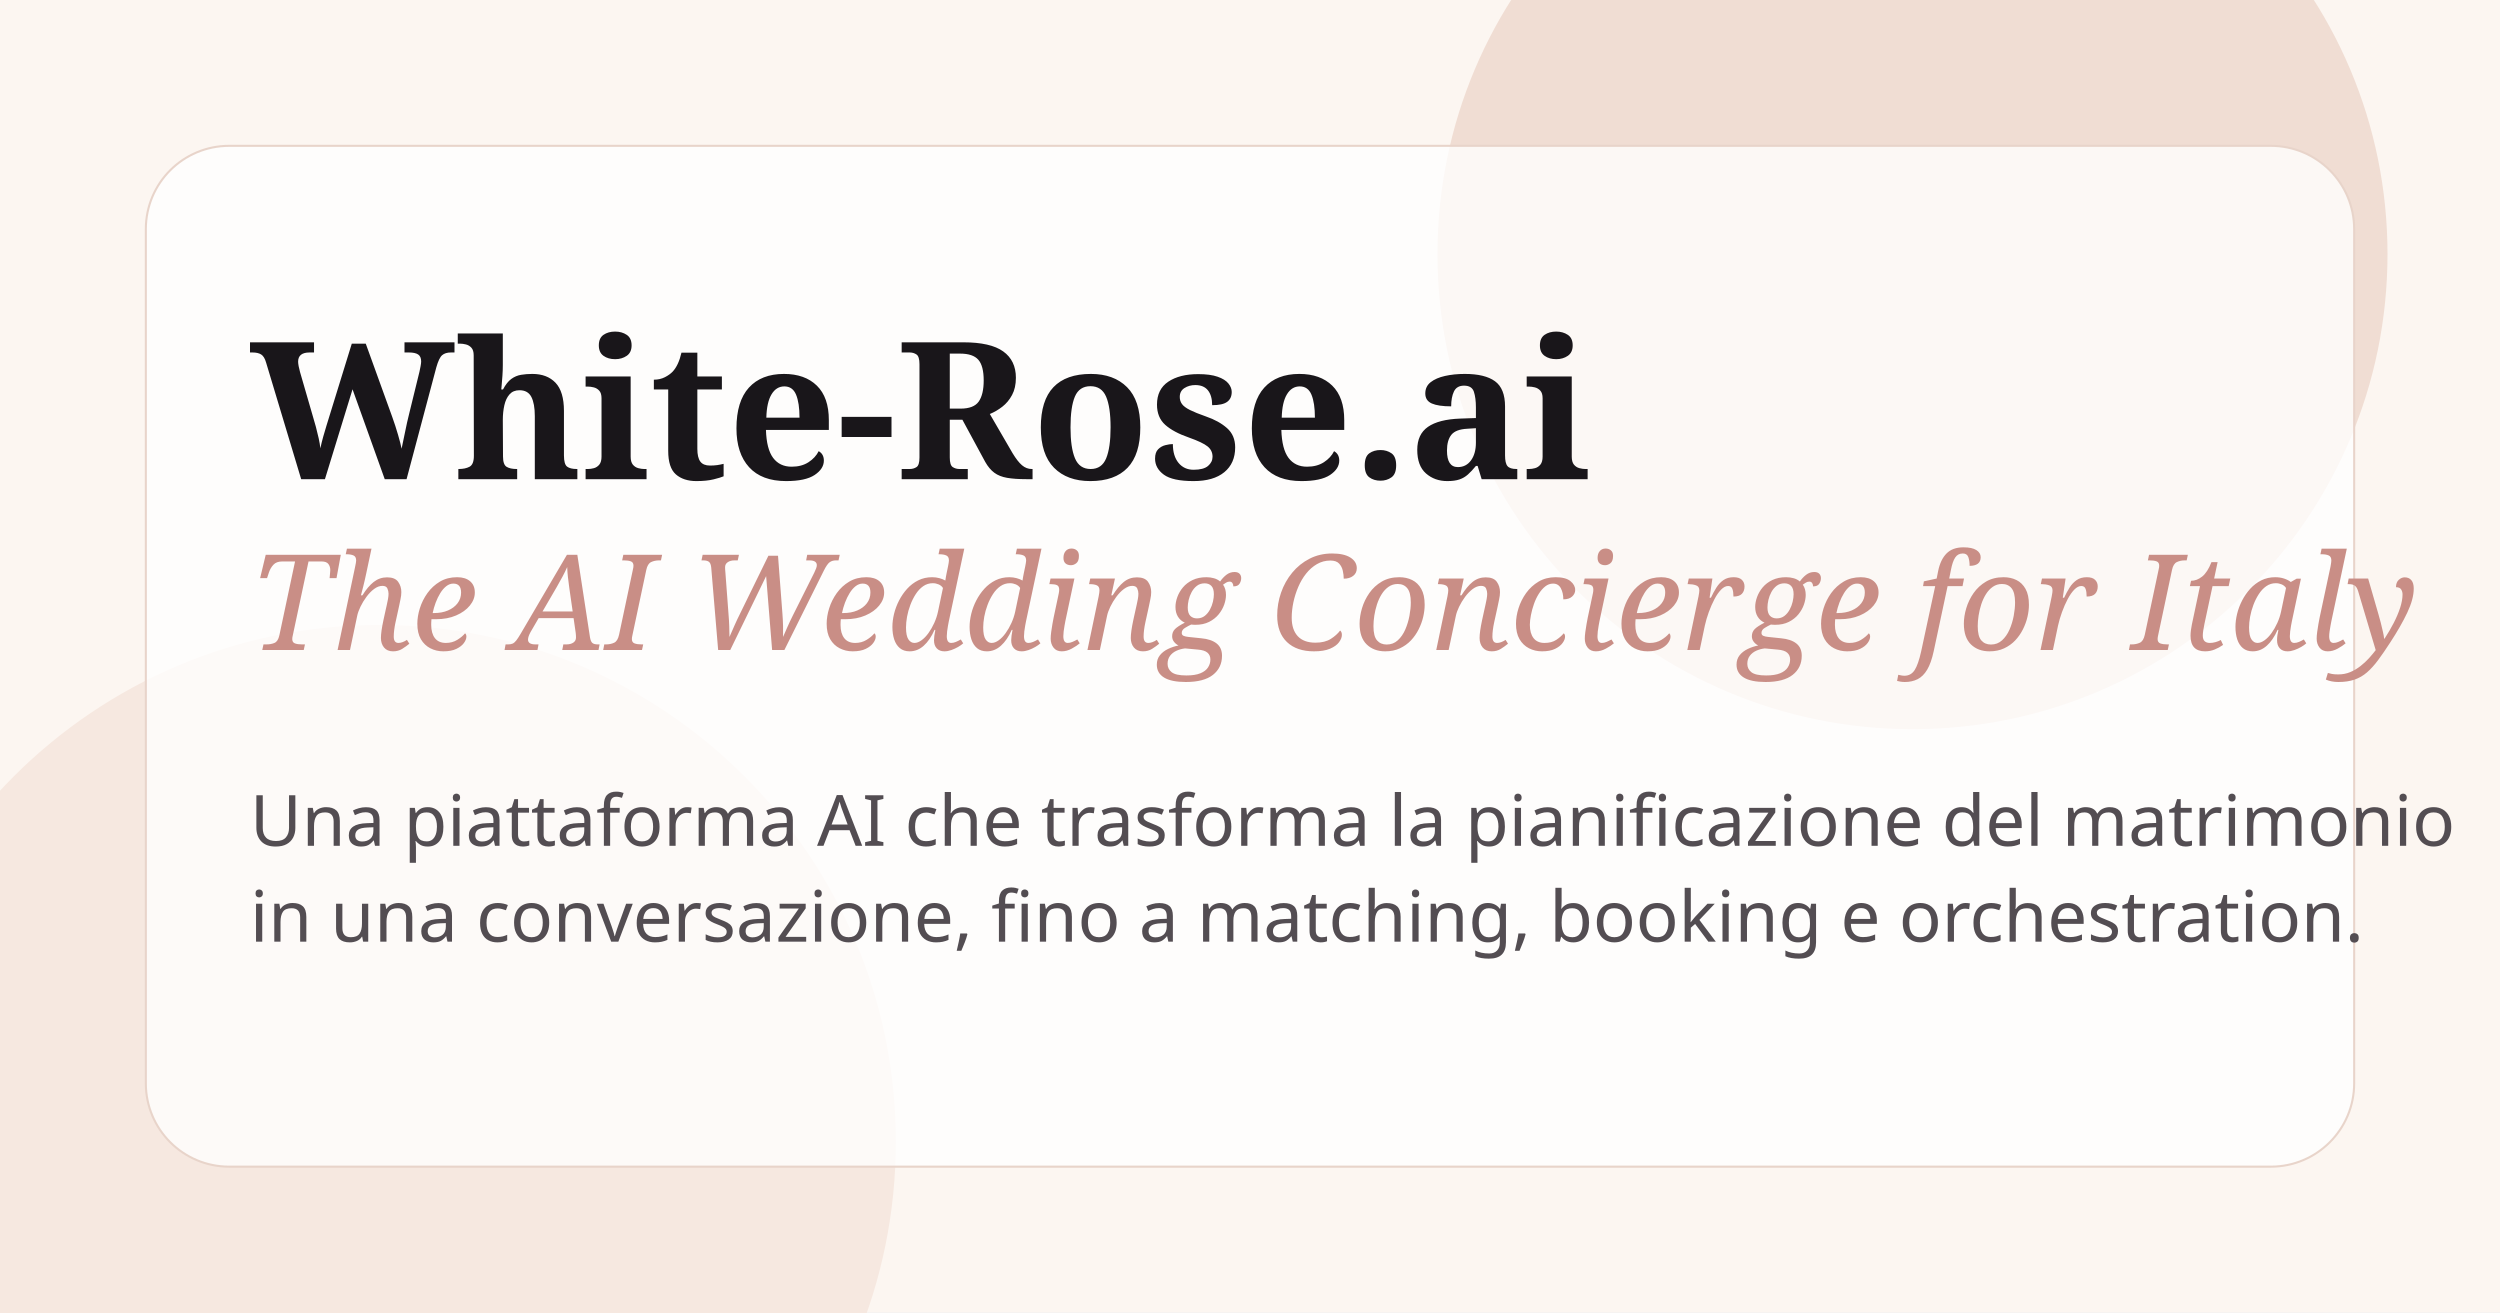
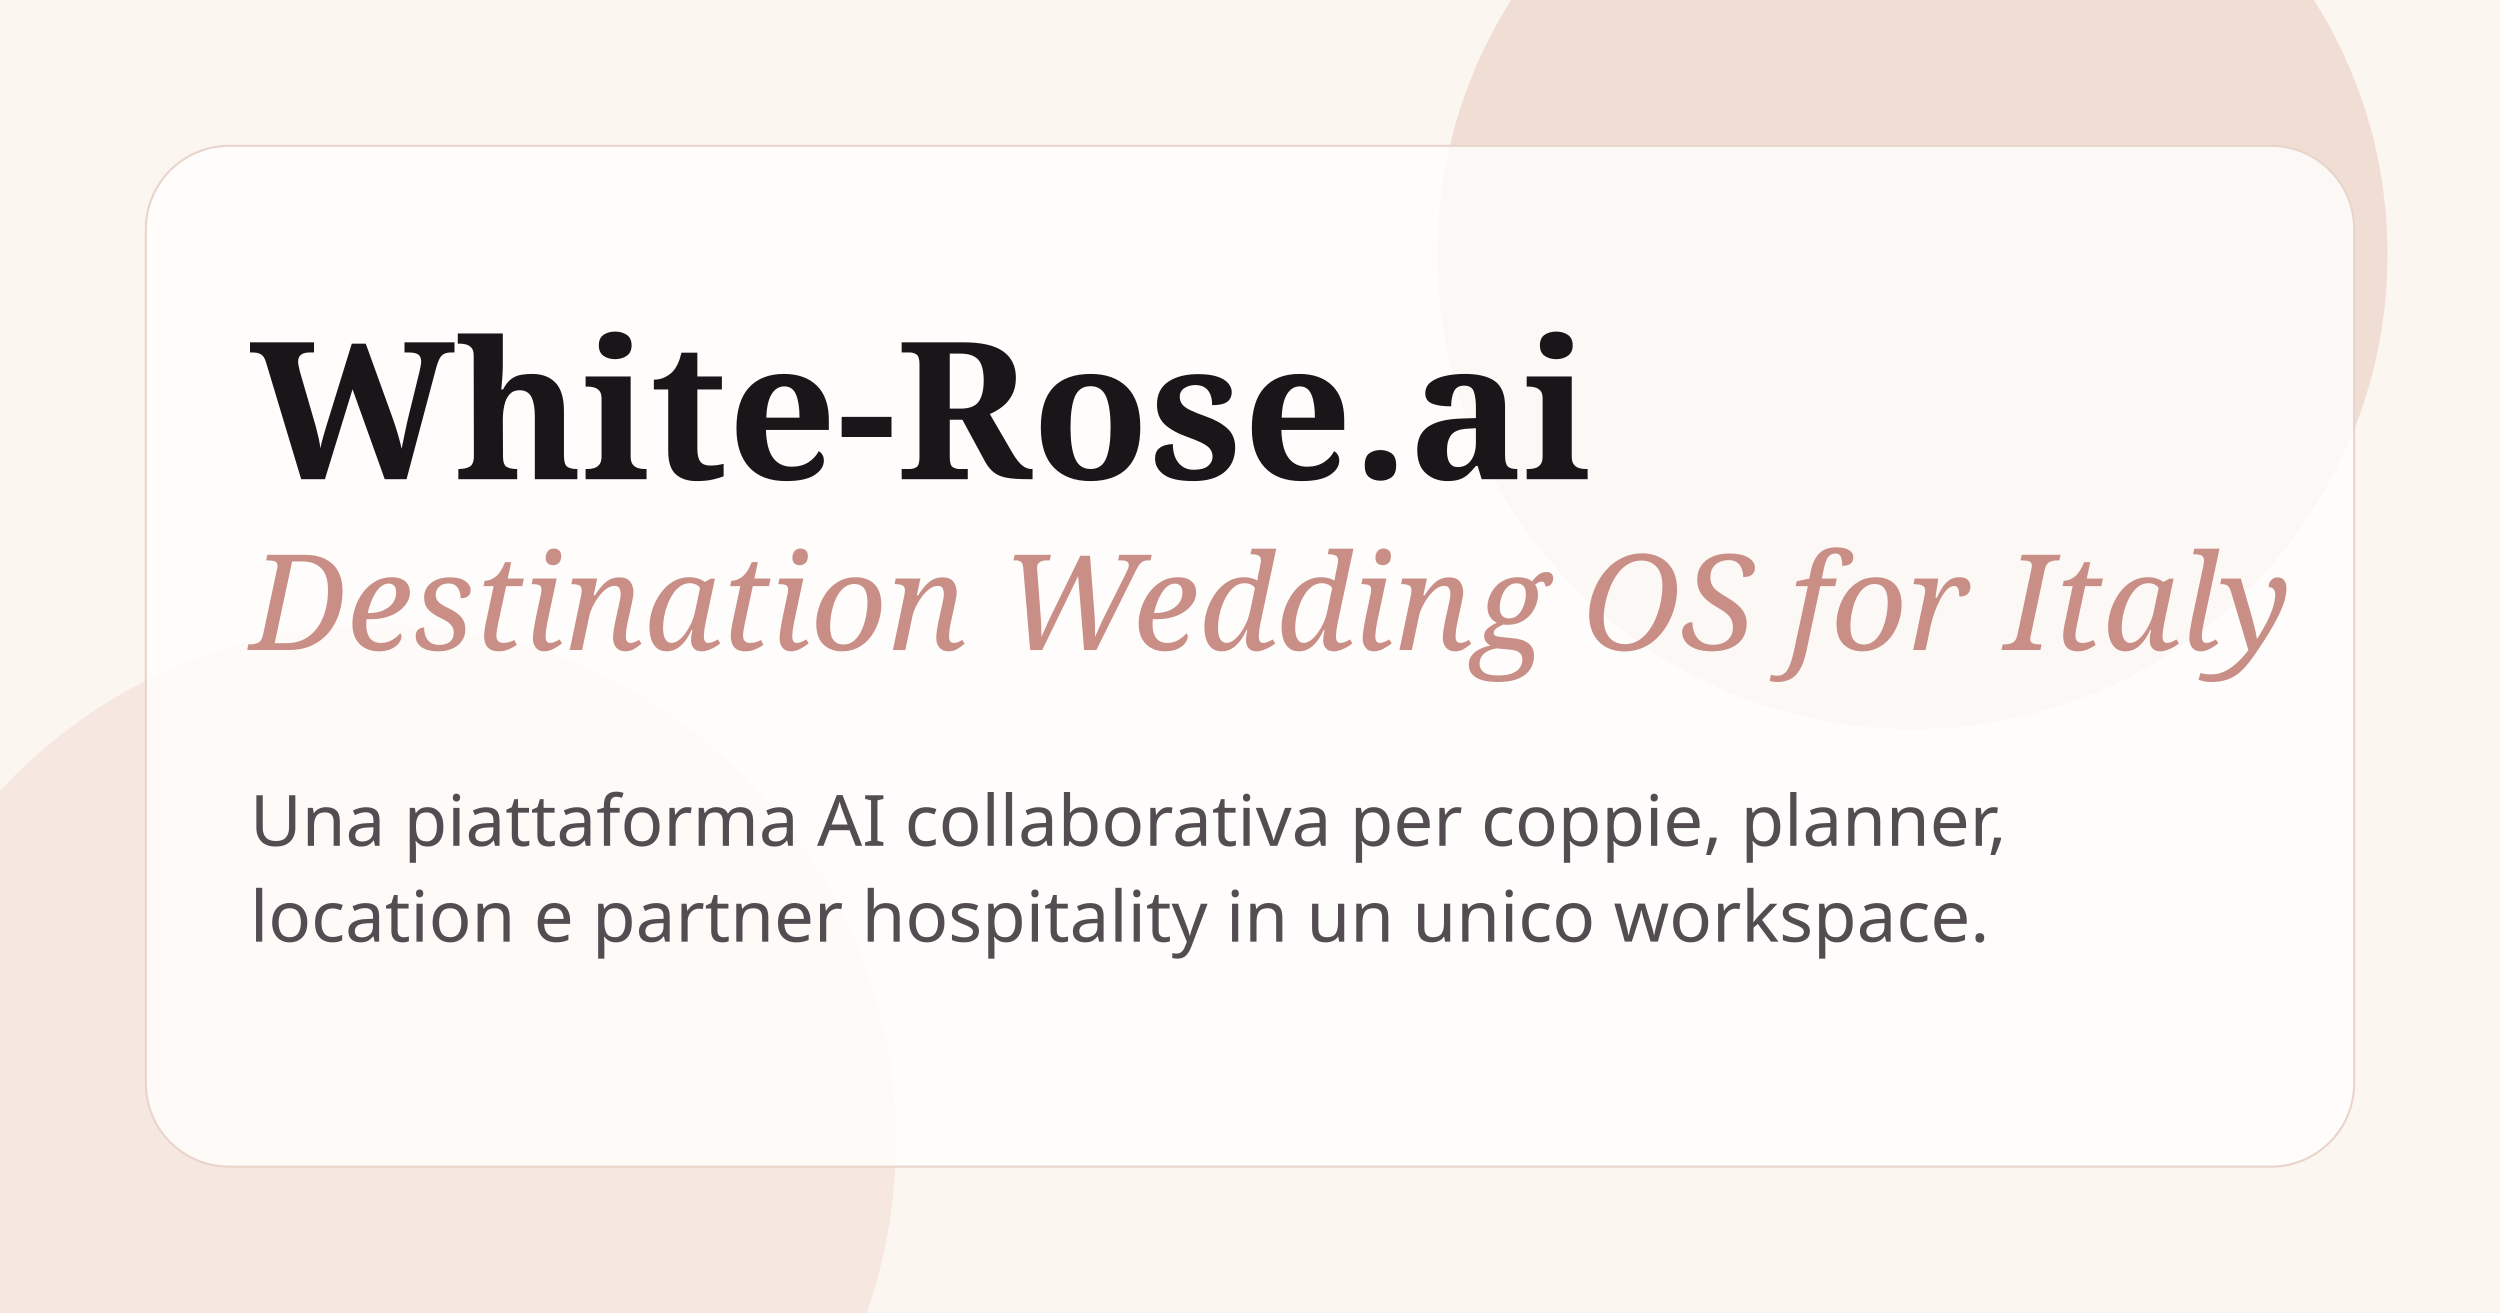
<svg xmlns="http://www.w3.org/2000/svg" width="1200" height="630" viewBox="0 0 1200 630" fill="none">
  <rect width="1200" height="630" fill="#FCF6F1" />
  <circle cx="918" cy="122" r="228" fill="#F0DDD3" />
  <circle cx="182" cy="548" r="248" fill="#F6E8E0" />
  <rect x="70" y="70" width="1060" height="490" rx="40" fill="white" fill-opacity="0.78" stroke="#E8D4CA" />
  <text x="120" y="230" fill="#19161A" font-family="Cormorant Garamond, serif" font-size="92" font-weight="600">
    White-Rose.ai
  </text>
  <text x="120" y="312" fill="#C98E86" font-family="Cormorant Garamond, serif" font-size="64" font-style="italic">
-     The AI Wedding Concierge for Italy
+     Destination Wedding OS for Italy
  </text>
  <text x="120" y="406" fill="#534D52" font-family="Manrope, sans-serif" font-size="34">
-     Una piattaforma AI che trasforma la pianificazione del matrimonio
+     Una piattaforma AI collaborativa per coppie, planner,
  </text>
  <text x="120" y="452" fill="#534D52" font-family="Manrope, sans-serif" font-size="34">
-     in una conversazione, fino a matching, booking e orchestration.
+     location e partner hospitality in un unico workspace.
  </text>
</svg>
